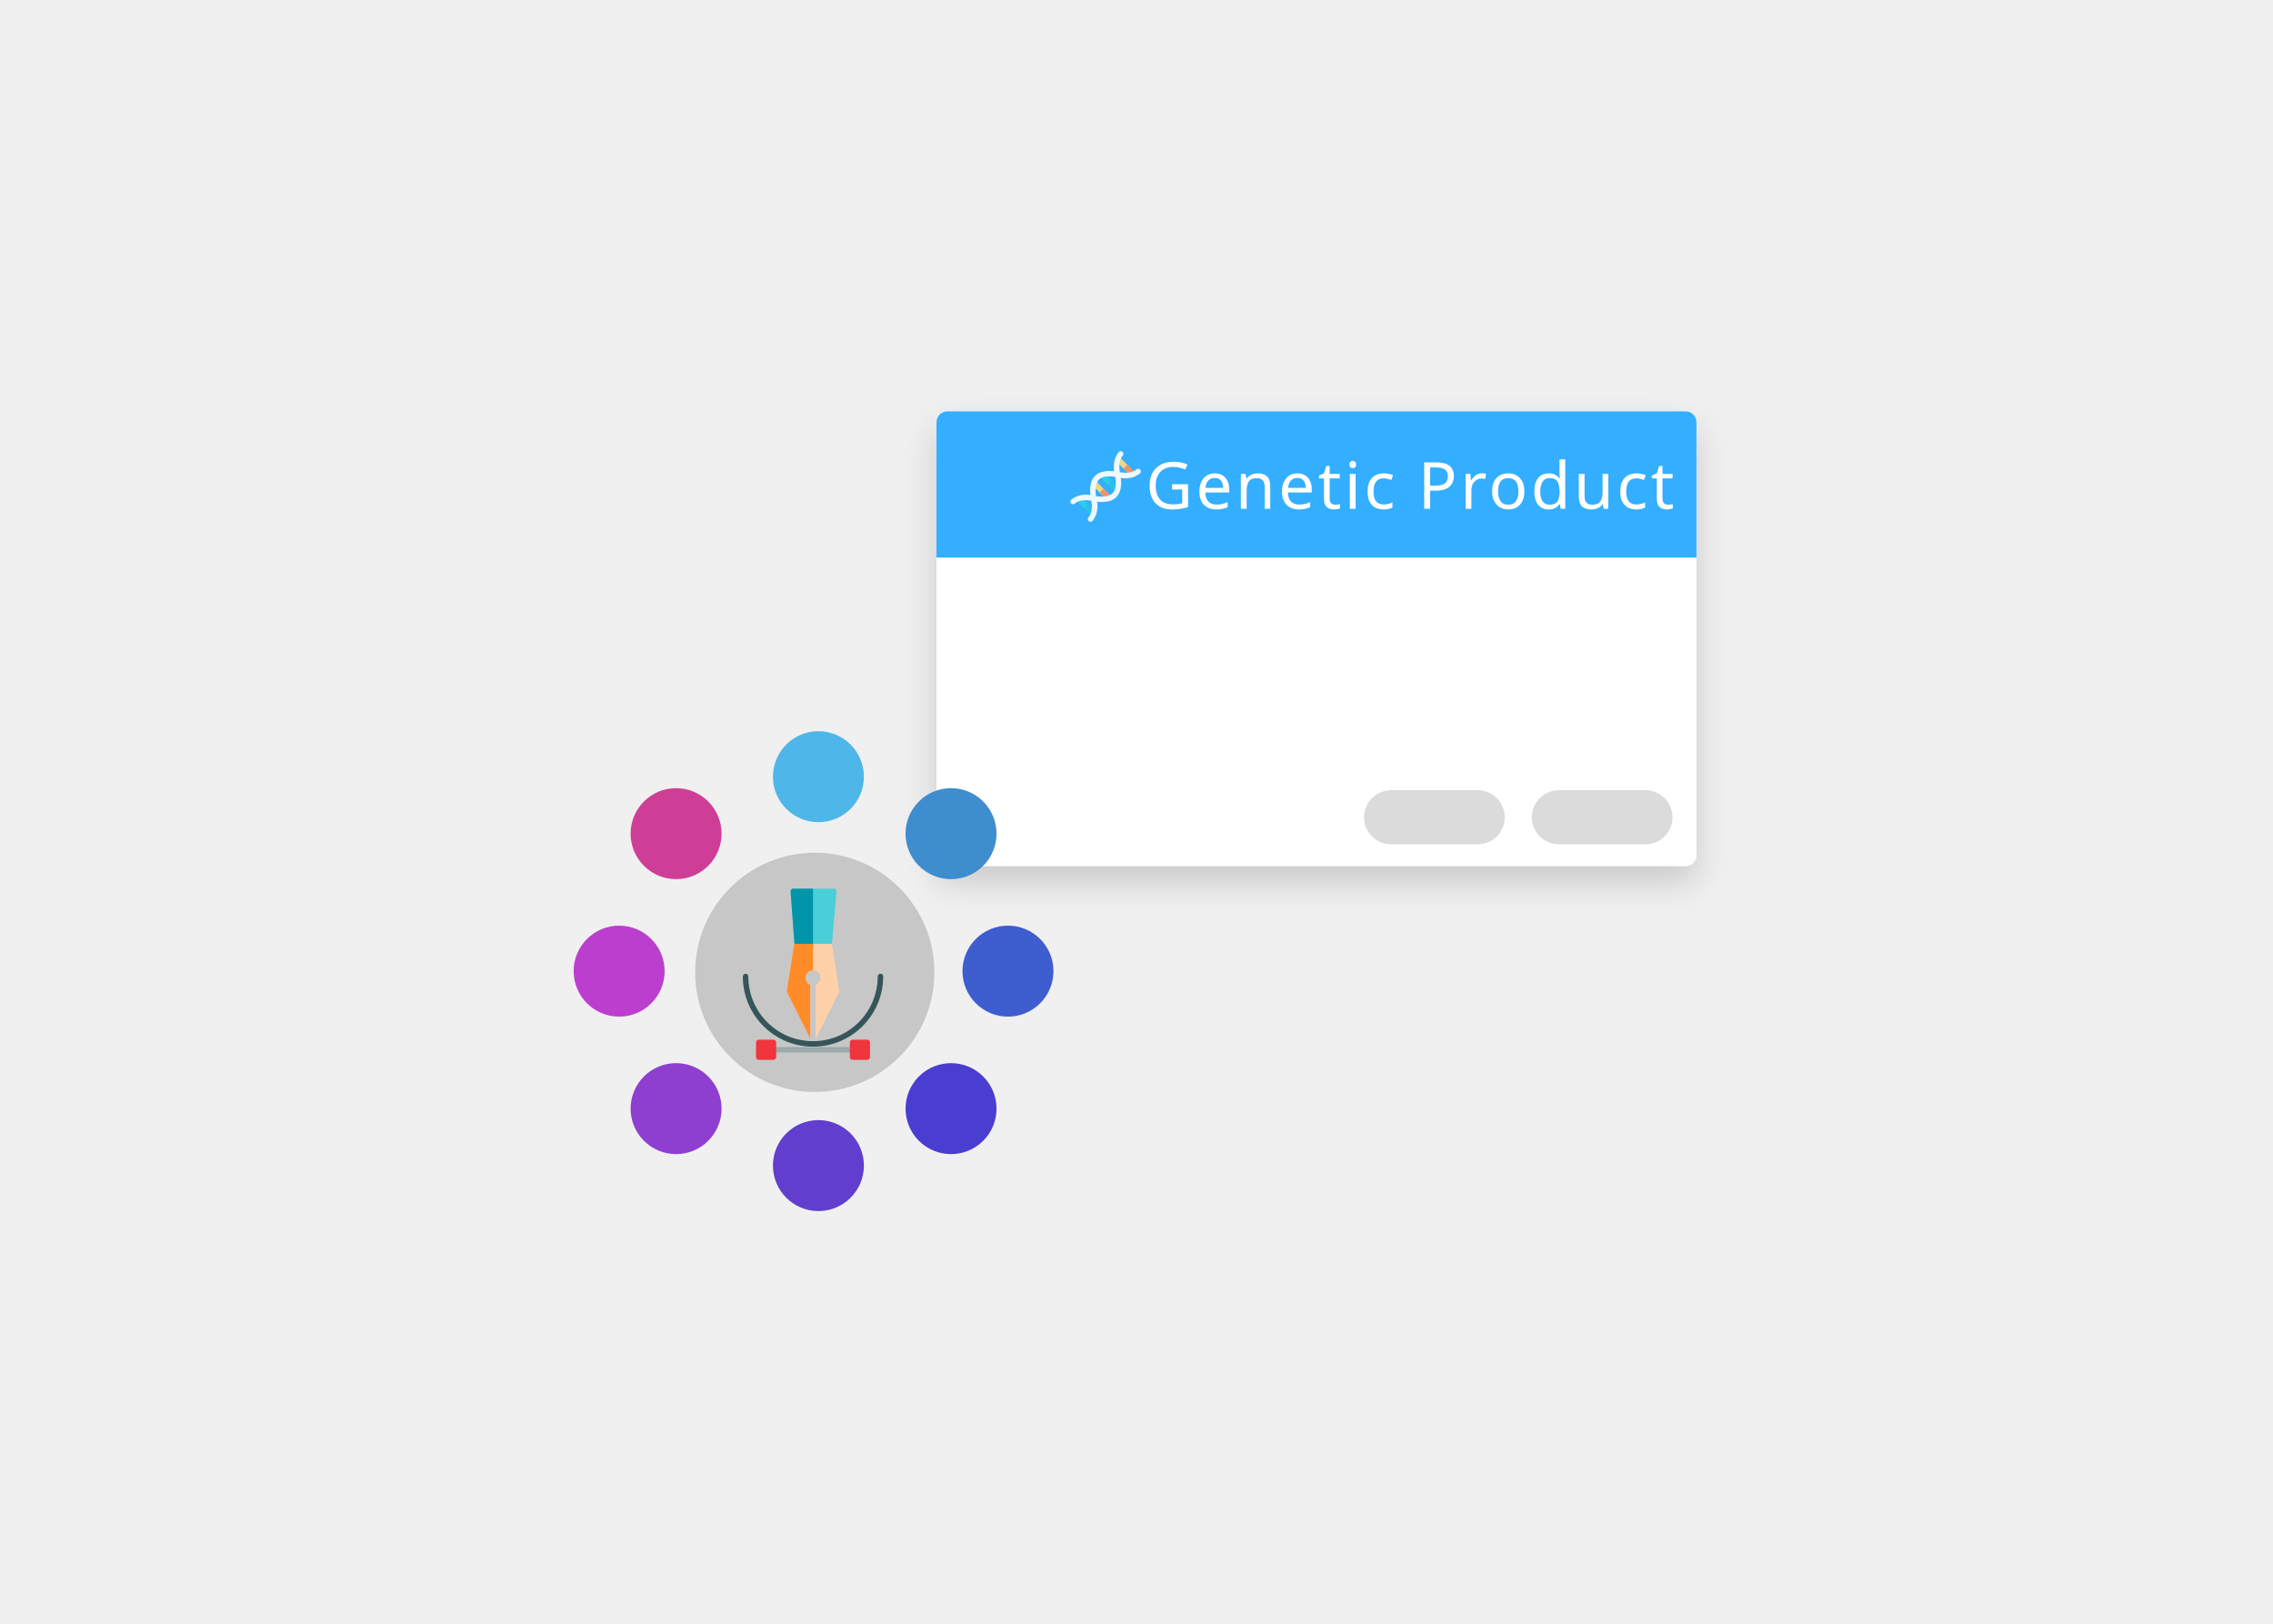
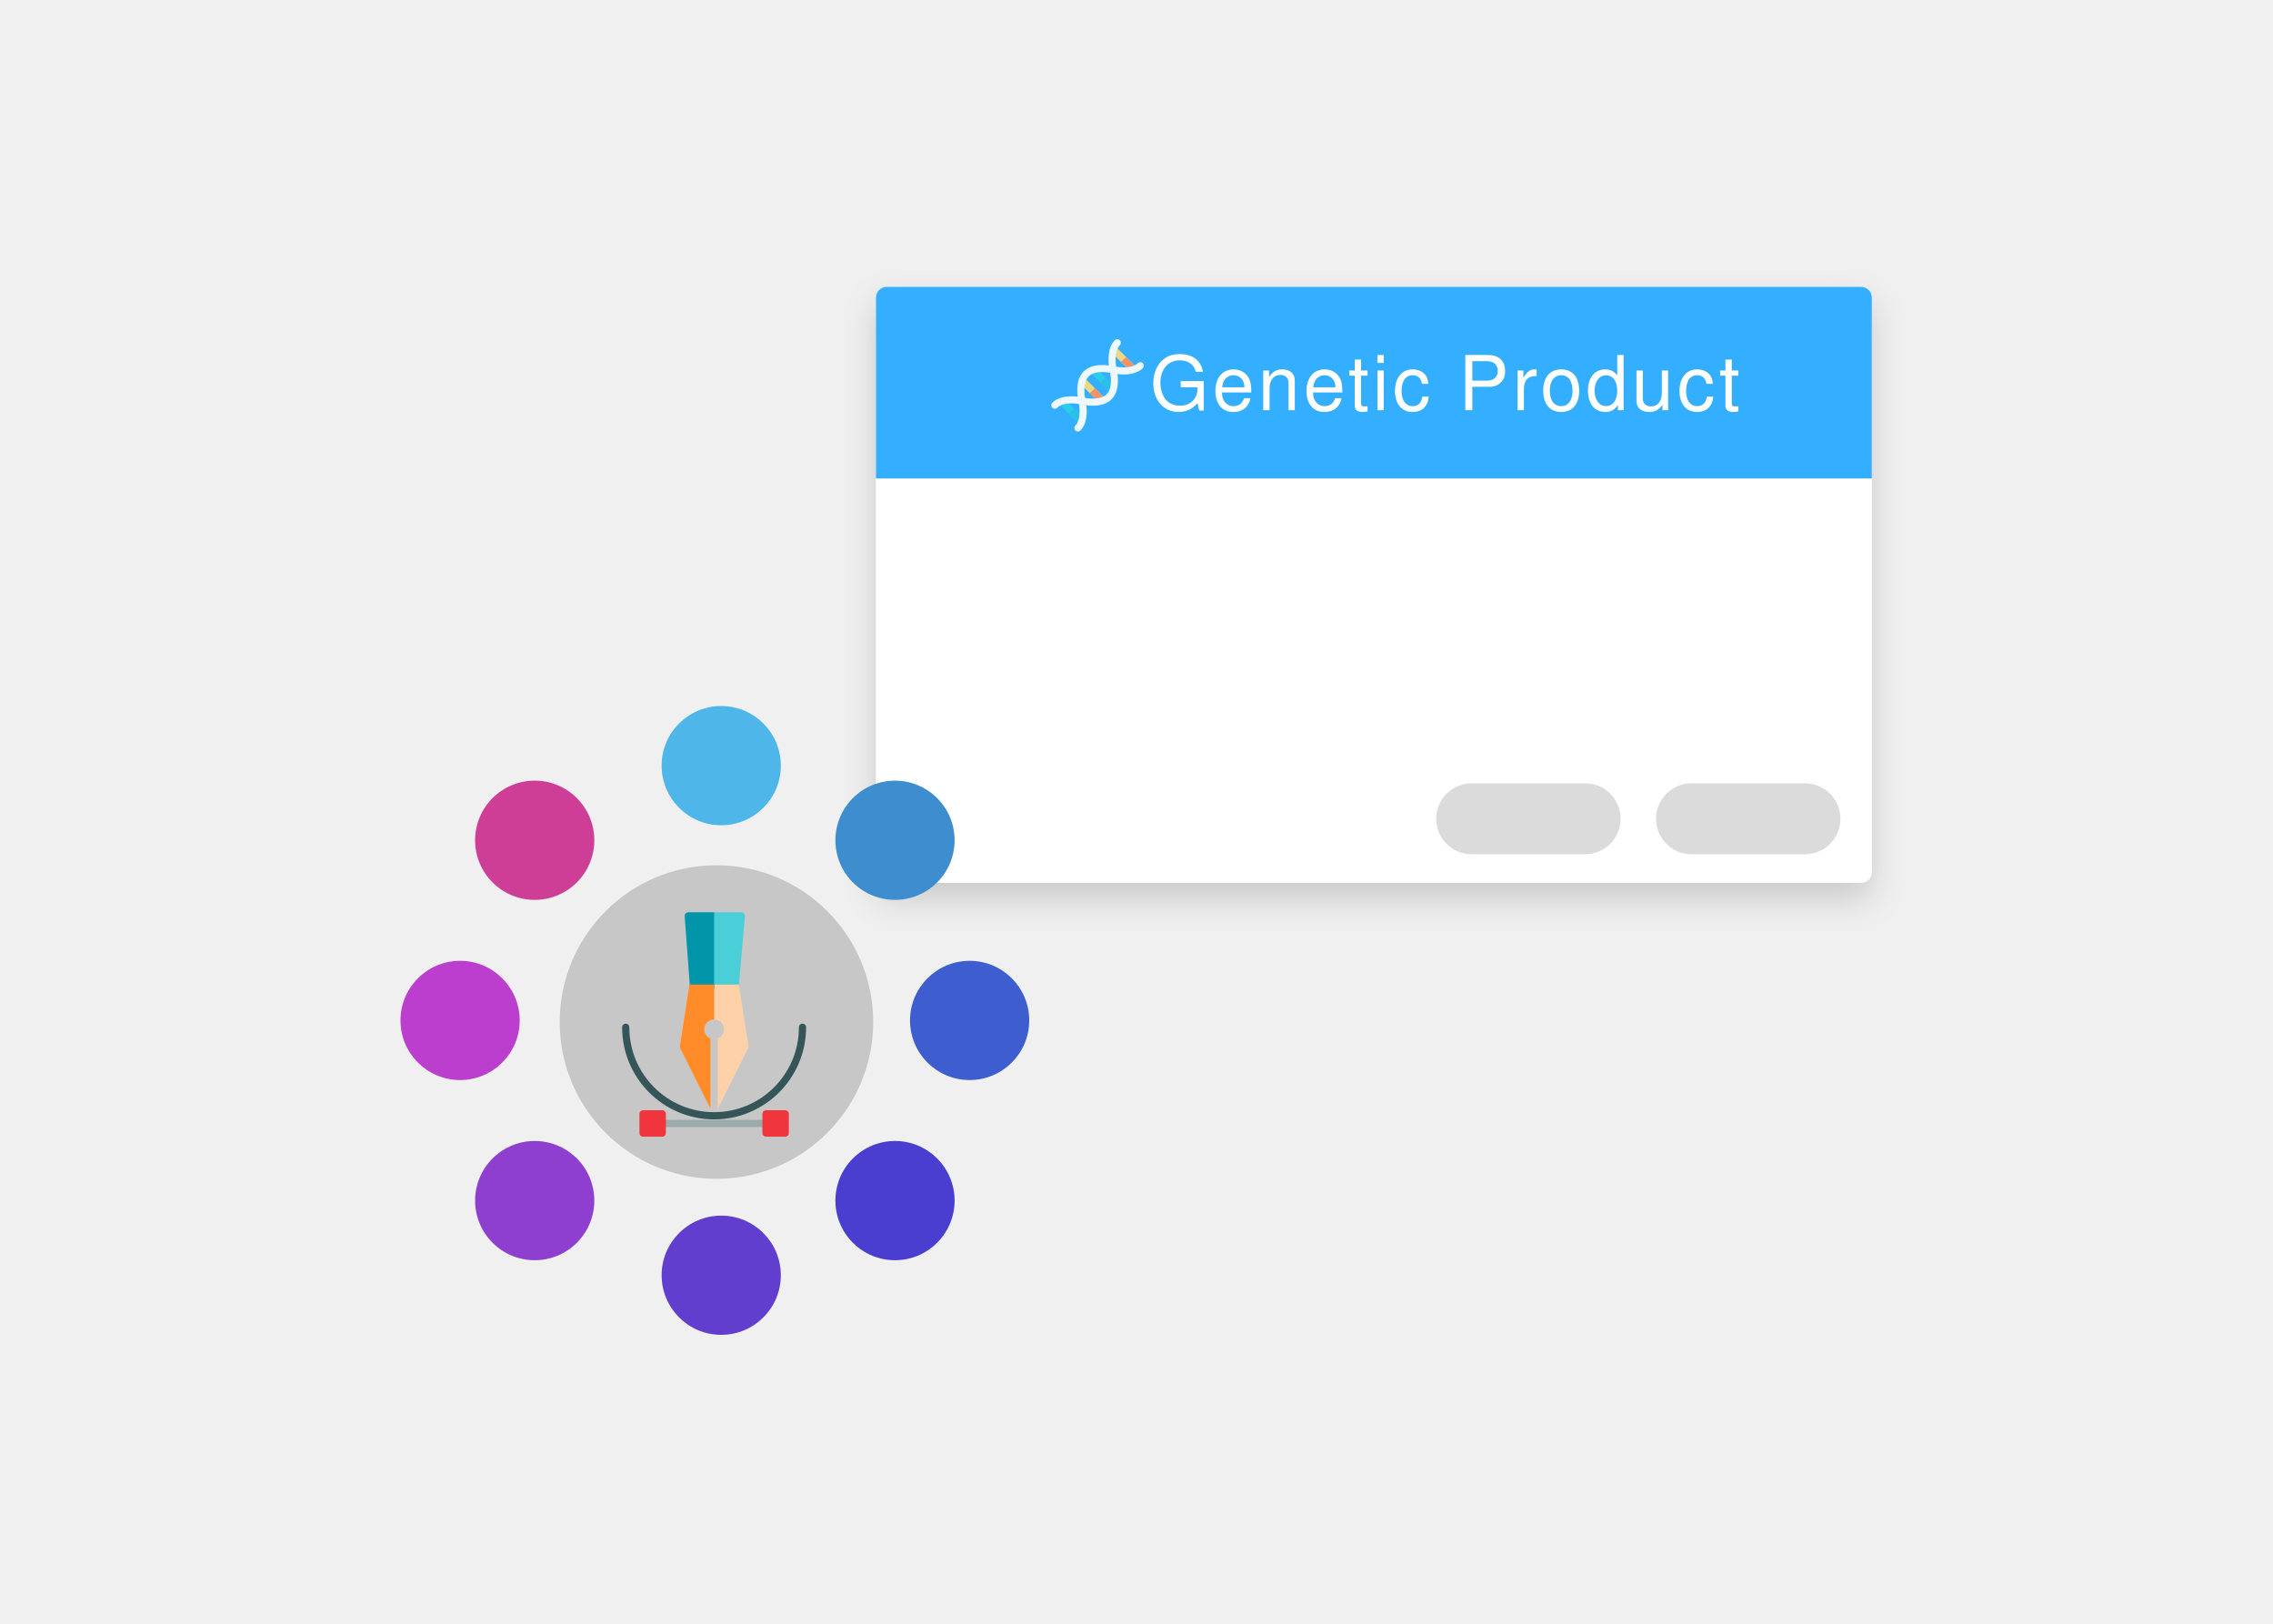
- <svg xmlns="http://www.w3.org/2000/svg" viewBox="-1238 4996 420 300">
+ <svg xmlns="http://www.w3.org/2000/svg" viewBox="-1233 7582 420 300">
  <defs>
-     <style>.a{clip-path:url(#d);}.b,.e{fill:#fff;}.c{fill:#dbdbdb;}.d{fill:#34aeff;}.e{font-size:12px;font-family:Antipasto-ExtraLight, Antipasto;font-weight:200;letter-spacing:0.045em;}.f{opacity:0.91;}.g{fill:#ffdb77;}.h{fill:#ff905e;}.i{fill:#28d2e4;}.j{fill:#28c3e4;}.k{fill:#afafaf;opacity:0.64;}.l{fill:#4acfd9;}.m{fill:#ffd1a9;}.n{fill:#0295aa;}.o{fill:#ff8c29;}.p{fill:#9baaab;}.q{fill:#f0353d;}.r{fill:#365558;}.s{fill:#4eb6e9;}.t{fill:#4a3ed0;}.u{fill:#3e5dce;}.v{fill:#3e8dcf;}.w{fill:#613ece;}.x{fill:#8e3fd0;}.y{fill:#bc3ece;}.z{fill:#ce3e97;}.aa{filter:url(#a);}</style>
-     <filter id="a" x="-1073.958" y="5066" width="158.425" height="102.015" filterUnits="userSpaceOnUse">
+     <style>
+       .cls-1 {
+         clip-path: url(#clip-ix360-custom_product-design_1);
+       }
+ 
+       .cls-2, .cls-5 {
+         fill: #fff;
+       }
+ 
+       .cls-3 {
+         fill: #dbdbdb;
+       }
+ 
+       .cls-4 {
+         fill: #34aeff;
+       }
+ 
+       .cls-5 {
+         font-size: 14px;
+         font-family: Helvetica;
+         letter-spacing: 0.045em;
+       }
+ 
+       .cls-6 {
+         opacity: 0.91;
+       }
+ 
+       .cls-7 {
+         fill: #ffdb77;
+       }
+ 
+       .cls-8 {
+         fill: #ff905e;
+       }
+ 
+       .cls-9 {
+         fill: #28d2e4;
+       }
+ 
+       .cls-10 {
+         fill: #28c3e4;
+       }
+ 
+       .cls-11 {
+         fill: #afafaf;
+         opacity: 0.64;
+       }
+ 
+       .cls-12 {
+         fill: #4acfd9;
+       }
+ 
+       .cls-13 {
+         fill: #ffd1a9;
+       }
+ 
+       .cls-14 {
+         fill: #0295aa;
+       }
+ 
+       .cls-15 {
+         fill: #ff8c29;
+       }
+ 
+       .cls-16 {
+         fill: #9baaab;
+       }
+ 
+       .cls-17 {
+         fill: #f0353d;
+       }
+ 
+       .cls-18 {
+         fill: #365558;
+       }
+ 
+       .cls-19 {
+         fill: #4eb6e9;
+       }
+ 
+       .cls-20 {
+         fill: #4a3ed0;
+       }
+ 
+       .cls-21 {
+         fill: #3e5dce;
+       }
+ 
+       .cls-22 {
+         fill: #3e8dcf;
+       }
+ 
+       .cls-23 {
+         fill: #613ece;
+       }
+ 
+       .cls-24 {
+         fill: #8e3fd0;
+       }
+ 
+       .cls-25 {
+         fill: #bc3ece;
+       }
+ 
+       .cls-26 {
+         fill: #ce3e97;
+       }
+ 
+       .cls-27 {
+         filter: url(#Rectangle_84);
+       }
+     </style>
+     <filter id="Rectangle_84" x="-1080.146" y="7629" width="202.017" height="128.095" filterUnits="userSpaceOnUse">
      <feOffset dy="3" input="SourceAlpha" />
-       <feGaussianBlur stdDeviation="3" result="b" />
+       <feGaussianBlur stdDeviation="3" result="blur" />
      <feFlood flood-opacity="0.161" />
-       <feComposite operator="in" in2="b" />
+       <feComposite operator="in" in2="blur" />
      <feComposite in="SourceGraphic" />
    </filter>
-     <clipPath id="d">
-       <rect x="-1238" y="4996" width="420" height="300" />
+     <clipPath id="clip-ix360-custom_product-design_1">
+       <rect x="-1233" y="7582" width="420" height="300" />
    </clipPath>
  </defs>
-   <g id="c" class="a">
-     <g transform="translate(-2531.957 3816.997)">
-       <g transform="translate(1278 -548)">
-         <g transform="translate(-755 1050)">
-           <g class="aa" transform="matrix(1, 0, 0, 1, 2008.96, -4319)">
-             <rect class="b" width="140.425" height="84.015" rx="2" transform="translate(-1064.96 5072)" />
+   <g id="ix360-custom_product-design_1" data-name="ix360-custom product-design – 1" class="cls-1">
+     <g id="Group_737" data-name="Group 737" transform="translate(-2558.957 6379.997)">
+       <g id="Group_731" data-name="Group 731" transform="translate(1487.812 1255.003)">
+         <g id="Group_302" data-name="Group 302" transform="translate(0 0)">
+           <g class="cls-27" transform="matrix(1, 0, 0, 1, 1071.15, -7635)">
+             <rect id="Rectangle_84-2" data-name="Rectangle 84" class="cls-2" width="184.017" height="110.095" rx="2" transform="translate(-1071.15 7635)" />
          </g>
-           <rect class="c" width="26" height="10" rx="5" transform="translate(1023 823)" />
-           <rect class="c" width="26" height="10" rx="5" transform="translate(1054 823)" />
-           <path class="d" d="M2,0H138.425a2,2,0,0,1,2,2V27.015a0,0,0,0,1,0,0H0a0,0,0,0,1,0,0V2A2,2,0,0,1,2,0Z" transform="translate(944 753.003)" />
+           <g id="Group_223" data-name="Group 223" transform="translate(103.524 91.726)">
+             <rect id="Rectangle_85" data-name="Rectangle 85" class="cls-3" width="34.071" height="13.104" rx="6.552" />
+             <rect id="Rectangle_86" data-name="Rectangle 86" class="cls-3" width="34.071" height="13.104" rx="6.552" transform="translate(40.623)" />
+           </g>
+           <path id="Rectangle_154" data-name="Rectangle 154" class="cls-4" d="M2,0H182.017a2,2,0,0,1,2,2V35.4a0,0,0,0,1,0,0H0a0,0,0,0,1,0,0V2A2,2,0,0,1,2,0Z" />
        </g>
-         <g transform="translate(165.064 1709.003)">
-           <g transform="translate(62.581 101)">
-             <text class="e" transform="translate(0 11)">
+         <g id="Group_364" data-name="Group 364" transform="translate(32.409 9.653)">
+           <g id="Group_62" data-name="Group 62" transform="translate(18.232 2.141)">
+             <text id="Genetic_Product" data-name="Genetic Product" class="cls-5" transform="translate(0 11)">
              <tspan x="0" y="0">Genetic Product</tspan>
            </text>
          </g>
-           <g class="f" transform="translate(48.667 101.366)">
-             <path class="g" d="M154.044,213.642,151.2,210.8a.5.5,0,1,1,.71-.71l2.844,2.844a.5.5,0,1,1-.71.71Z" transform="translate(-147.204 -204.591)" />
-             <path class="h" d="M214.764,272.941l-1.422-1.422-.71.71,1.422,1.422a.5.5,0,0,0,.71-.71Z" transform="translate(-207.214 -264.6)" />
-             <path class="g" d="M326.9,40.785l-2.844-2.844a.5.5,0,1,1,.71-.71l2.844,2.844a.5.5,0,0,1-.71.71Z" transform="translate(-315.656 -36.139)" />
-             <path class="h" d="M387.62,100.085,386.2,98.663l-.71.71,1.422,1.422a.5.5,0,1,0,.71-.71Z" transform="translate(-375.666 -96.149)" />
-             <path class="i" d="M40.077,327.614l-2.844-2.844a.5.5,0,1,1,.71-.71l2.844,2.844a.5.5,0,0,1-.71.71Z" transform="translate(-36.141 -315.66)" />
-             <path class="j" d="M100.795,386.91l-1.422-1.422-.71.71,1.422,1.422a.5.5,0,1,0,.71-.71Z" transform="translate(-96.149 -375.665)" />
-             <path class="i" d="M212.931,154.754l-2.844-2.844a.5.5,0,1,1,.71-.71l2.844,2.844a.5.5,0,0,1-.71.71Z" transform="translate(-204.59 -147.204)" />
-             <path class="j" d="M273.652,214.054l-1.422-1.422-.71.71,1.422,1.422a.5.5,0,0,0,.71-.71Z" transform="translate(-264.602 -207.214)" />
-             <path class="b" d="M9.338,4.932A4.435,4.435,0,0,0,12.9,4.09a.5.5,0,1,0-.71-.71c-.687.687-2.079.669-3.039.512-.135-.806-.211-2.31.515-3.036a.5.5,0,0,0-.71-.71,4.435,4.435,0,0,0-.842,3.563c-3.2-.378-4.791,1.136-4.4,4.4a4.435,4.435,0,0,0-3.563.842.5.5,0,0,0,.71.71c.686-.686,2.074-.67,3.036-.512.157.962.174,2.35-.512,3.036a.5.5,0,0,0,.71.71,4.435,4.435,0,0,0,.842-3.563C8.133,9.715,9.725,8.2,9.338,4.932ZM8.3,4.749c.452,2.765-.589,3.645-2.5,3.638A6.785,6.785,0,0,1,4.751,8.3a6.783,6.783,0,0,1-.09-1.048C4.654,5.384,5.485,4.288,8.3,4.749Z" transform="translate(-0.002 0)" />
+           <g id="dna" class="cls-6" transform="translate(0 0)">
+             <path id="Path_89" data-name="Path 89" class="cls-7" d="M154.972,214.79l-3.727-3.727a.658.658,0,0,1,.93-.93l3.727,3.727a.658.658,0,0,1-.93.93Z" transform="translate(-146.009 -202.931)" />
+             <path id="Path_90" data-name="Path 90" class="cls-8" d="M215.425,273.383l-1.864-1.864-.93.93,1.864,1.864a.658.658,0,0,0,.93-.93Z" transform="translate(-205.532 -262.453)" />
+             <path id="Path_91" data-name="Path 91" class="cls-7" d="M327.829,41.933,324.1,38.206a.658.658,0,0,1,.93-.93L328.759,41a.658.658,0,0,1-.93.93Z" transform="translate(-313.094 -35.845)" />
+             <path id="Path_92" data-name="Path 92" class="cls-8" d="M388.281,100.526l-1.863-1.864-.93.93,1.863,1.864a.658.658,0,0,0,.93-.93Z" transform="translate(-372.616 -95.369)" />
+             <path id="Path_93" data-name="Path 93" class="cls-9" d="M41.005,328.763l-3.727-3.727a.658.658,0,0,1,.93-.93l3.727,3.727a.658.658,0,0,1-.93.93Z" transform="translate(-35.847 -313.097)" />
+             <path id="Path_94" data-name="Path 94" class="cls-10" d="M101.456,387.352l-1.863-1.863-.93.93,1.863,1.863a.658.658,0,0,0,.93-.93Z" transform="translate(-95.369 -372.616)" />
+             <path id="Path_95" data-name="Path 95" class="cls-9" d="M213.859,155.9l-3.727-3.727a.658.658,0,0,1,.93-.93l3.727,3.727a.658.658,0,1,1-.93.93Z" transform="translate(-202.93 -146.009)" />
+             <path id="Path_96" data-name="Path 96" class="cls-10" d="M274.313,214.5l-1.864-1.864-.93.93,1.863,1.864a.658.658,0,0,0,.93-.93Z" transform="translate(-262.454 -205.532)" />
+             <path id="Path_97" data-name="Path 97" class="cls-2" d="M12.237,6.463c1.241.147,3.391.174,4.668-1.1a.658.658,0,0,0-.93-.93c-.9.9-2.724.877-3.982.67-.177-1.056-.276-3.027.675-3.978a.658.658,0,0,0-.93-.93c-1.277,1.277-1.25,3.428-1.1,4.668-4.192-.5-6.278,1.489-5.772,5.772-1.241-.147-3.392-.174-4.668,1.1a.658.658,0,1,0,.93.93c.9-.9,2.717-.877,3.978-.671.206,1.26.228,3.079-.671,3.978a.658.658,0,0,0,.93.93c1.277-1.277,1.25-3.428,1.1-4.669C10.657,12.73,12.743,10.746,12.237,6.463Zm-1.362-.24C11.467,9.847,10.1,11,7.6,10.99a8.892,8.892,0,0,1-1.373-.118A8.889,8.889,0,0,1,6.107,9.5C6.1,7.056,7.187,5.619,10.874,6.223Z" transform="translate(-0.002 0)" />
          </g>
        </g>
      </g>
-       <g transform="translate(-70.043 -20.899)">
-         <g transform="translate(1492.453 1357.453)">
-           <circle class="k" cx="22.101" cy="22.101" r="22.101" />
-           <g transform="translate(8.804 6.638)">
-             <path class="l" d="M197.221.165A.508.508,0,0,0,196.846,0h-7.475a.508.508,0,0,0-.507.546l.727,9.753a.508.508,0,0,0,.507.47h5.892a.508.508,0,0,0,.506-.464l.856-9.753A.508.508,0,0,0,197.221.165Z" transform="translate(-180.04)" />
-             <path class="m" d="M185.935,164.829h-6.964l-1.355,8.669a.508.508,0,0,0,.048.306l4.281,8.562v-9.936a1.388,1.388,0,1,1,1.016,0v9.936l4.281-8.562a.509.509,0,0,0,.048-.306Z" transform="translate(-169.483 -154.646)" />
-             <path class="n" d="M189.371,0a.508.508,0,0,0-.507.546l.727,9.753a.508.508,0,0,0,.507.47h2.912V0Z" transform="translate(-180.04)" />
-             <path class="o" d="M178.971,164.829l-1.355,8.669a.508.508,0,0,0,.048.306l4.281,8.562v-9.936a1.388,1.388,0,0,1,.508-2.679v-4.921Z" transform="translate(-169.483 -154.646)" />
-             <path class="p" d="M144.507,474.643H129.878a.508.508,0,0,1,0-1.016h14.629a.508.508,0,0,1,0,1.016Z" transform="translate(-124.223 -444.368)" />
-             <g transform="translate(2.438 27.904)">
-               <path class="q" d="M88.733,451.7H86.024a.508.508,0,0,0-.508.508v2.709a.508.508,0,0,0,.508.508h2.709a.508.508,0,0,0,.508-.508v-2.709A.508.508,0,0,0,88.733,451.7Z" transform="translate(-85.516 -451.7)" />
-               <path class="q" d="M369.4,451.7h-2.709a.508.508,0,0,0-.508.508v2.709a.508.508,0,0,0,.508.508H369.4a.508.508,0,0,0,.508-.508v-2.709A.508.508,0,0,0,369.4,451.7Z" transform="translate(-348.845 -451.7)" />
+       <g id="Group_734" data-name="Group 734" transform="translate(1399.957 1332.447)">
+         <g id="Group_732" data-name="Group 732" transform="translate(29.423 29.423)">
+           <ellipse id="Ellipse_457" data-name="Ellipse 457" class="cls-11" cx="28.962" cy="28.962" rx="28.962" ry="28.962" />
+           <g id="vector" transform="translate(11.537 8.698)">
+             <path id="Path_86" data-name="Path 86" class="cls-12" d="M199.815.216A.665.665,0,0,0,199.324,0h-9.8a.666.666,0,0,0-.664.715l.953,12.78a.666.666,0,0,0,.664.616H198.2a.666.666,0,0,0,.663-.608L199.987.724A.666.666,0,0,0,199.815.216Z" transform="translate(-177.302)" />
+             <path id="Path_87" data-name="Path 87" class="cls-13" d="M188.519,164.829h-9.126l-1.775,11.36a.666.666,0,0,0,.062.4l5.61,11.22V174.789a1.819,1.819,0,1,1,1.331,0V187.81l5.61-11.22a.667.667,0,0,0,.062-.4Z" transform="translate(-166.96 -151.486)" />
+             <path id="Path_88" data-name="Path 88" class="cls-14" d="M189.529,0a.666.666,0,0,0-.664.715l.953,12.78a.666.666,0,0,0,.664.616H194.3V0Z" transform="translate(-177.302)" />
+             <path id="Path_89-2" data-name="Path 89" class="cls-15" d="M179.394,164.829l-1.775,11.36a.666.666,0,0,0,.062.4l5.61,11.22V174.789a1.818,1.818,0,0,1,.666-3.511v-6.449Z" transform="translate(-166.96 -151.486)" />
+             <path id="Path_90-2" data-name="Path 90" class="cls-16" d="M149.206,474.958H130.036a.666.666,0,0,1,0-1.331h19.171a.666.666,0,0,1,0,1.331Z" transform="translate(-122.625 -435.286)" />
+             <g id="Group_19" data-name="Group 19" transform="translate(3.195 36.566)">
+               <path id="Path_91-2" data-name="Path 91" class="cls-17" d="M89.732,451.7h-3.55a.666.666,0,0,0-.666.666v3.55a.666.666,0,0,0,.666.666h3.55a.666.666,0,0,0,.666-.666v-3.55A.666.666,0,0,0,89.732,451.7Z" transform="translate(-85.516 -451.7)" />
+               <path id="Path_92-2" data-name="Path 92" class="cls-17" d="M370.4,451.7h-3.55a.666.666,0,0,0-.666.666v3.55a.666.666,0,0,0,.666.666h3.55a.666.666,0,0,0,.666-.666v-3.55A.666.666,0,0,0,370.4,451.7Z" transform="translate(-343.463 -451.7)" />
            </g>
-             <path class="r" d="M59.017,267.833a12.985,12.985,0,0,1-12.97-12.97.508.508,0,1,1,1.016,0,11.954,11.954,0,1,0,23.908,0,.508.508,0,1,1,1.016,0A12.985,12.985,0,0,1,59.017,267.833Z" transform="translate(-46.047 -238.642)" />
+             <path id="Path_93-2" data-name="Path 93" class="cls-18" d="M63.043,272.017a17.016,17.016,0,0,1-17-17,.666.666,0,1,1,1.331,0,15.665,15.665,0,1,0,31.33,0,.666.666,0,1,1,1.331,0A17.016,17.016,0,0,1,63.043,272.017Z" transform="translate(-46.047 -233.764)" />
          </g>
        </g>
-         <g transform="translate(1470 1335)">
-           <rect class="s" width="16.809" height="16.809" rx="8.405" transform="translate(36.822)" />
-           <rect class="t" width="16.809" height="16.809" rx="8.405" transform="translate(69.731 57.845) rotate(45)" />
-           <rect class="u" width="16.809" height="16.809" rx="8.405" transform="translate(71.848 35.924)" />
-           <rect class="v" width="16.809" height="16.809" rx="8.405" transform="translate(69.731 7.041) rotate(45)" />
-           <rect class="w" width="16.809" height="16.809" rx="8.405" transform="translate(36.822 71.849)" />
-           <rect class="x" width="16.809" height="16.809" rx="8.405" transform="translate(18.927 57.845) rotate(45)" />
-           <rect class="y" width="16.809" height="16.809" rx="8.405" transform="translate(0 35.924)" />
-           <rect class="z" width="16.809" height="16.809" rx="8.405" transform="translate(18.926 7.041) rotate(45)" />
+         <g id="Group_733" data-name="Group 733">
+           <rect id="Rectangle_210" data-name="Rectangle 210" class="cls-19" width="22.027" height="22.027" rx="11.014" transform="translate(48.253)" />
+           <rect id="Rectangle_213" data-name="Rectangle 213" class="cls-20" width="22.027" height="22.027" rx="11.014" transform="translate(91.377 75.802) rotate(45)" />
+           <rect id="Rectangle_214" data-name="Rectangle 214" class="cls-21" width="22.027" height="22.027" rx="11.014" transform="translate(94.152 47.076)" />
+           <rect id="Rectangle_215" data-name="Rectangle 215" class="cls-22" width="22.027" height="22.027" rx="11.014" transform="translate(91.377 9.226) rotate(45)" />
+           <rect id="Rectangle_216" data-name="Rectangle 216" class="cls-23" width="22.027" height="22.027" rx="11.014" transform="translate(48.253 94.152)" />
+           <rect id="Rectangle_217" data-name="Rectangle 217" class="cls-24" width="22.027" height="22.027" rx="11.014" transform="translate(24.802 75.802) rotate(45)" />
+           <rect id="Rectangle_218" data-name="Rectangle 218" class="cls-25" width="22.027" height="22.027" rx="11.014" transform="translate(0 47.076)" />
+           <rect id="Rectangle_220" data-name="Rectangle 220" class="cls-26" width="22.027" height="22.027" rx="11.014" transform="translate(24.802 9.226) rotate(45)" />
        </g>
      </g>
    </g>
  </g>
</svg>
